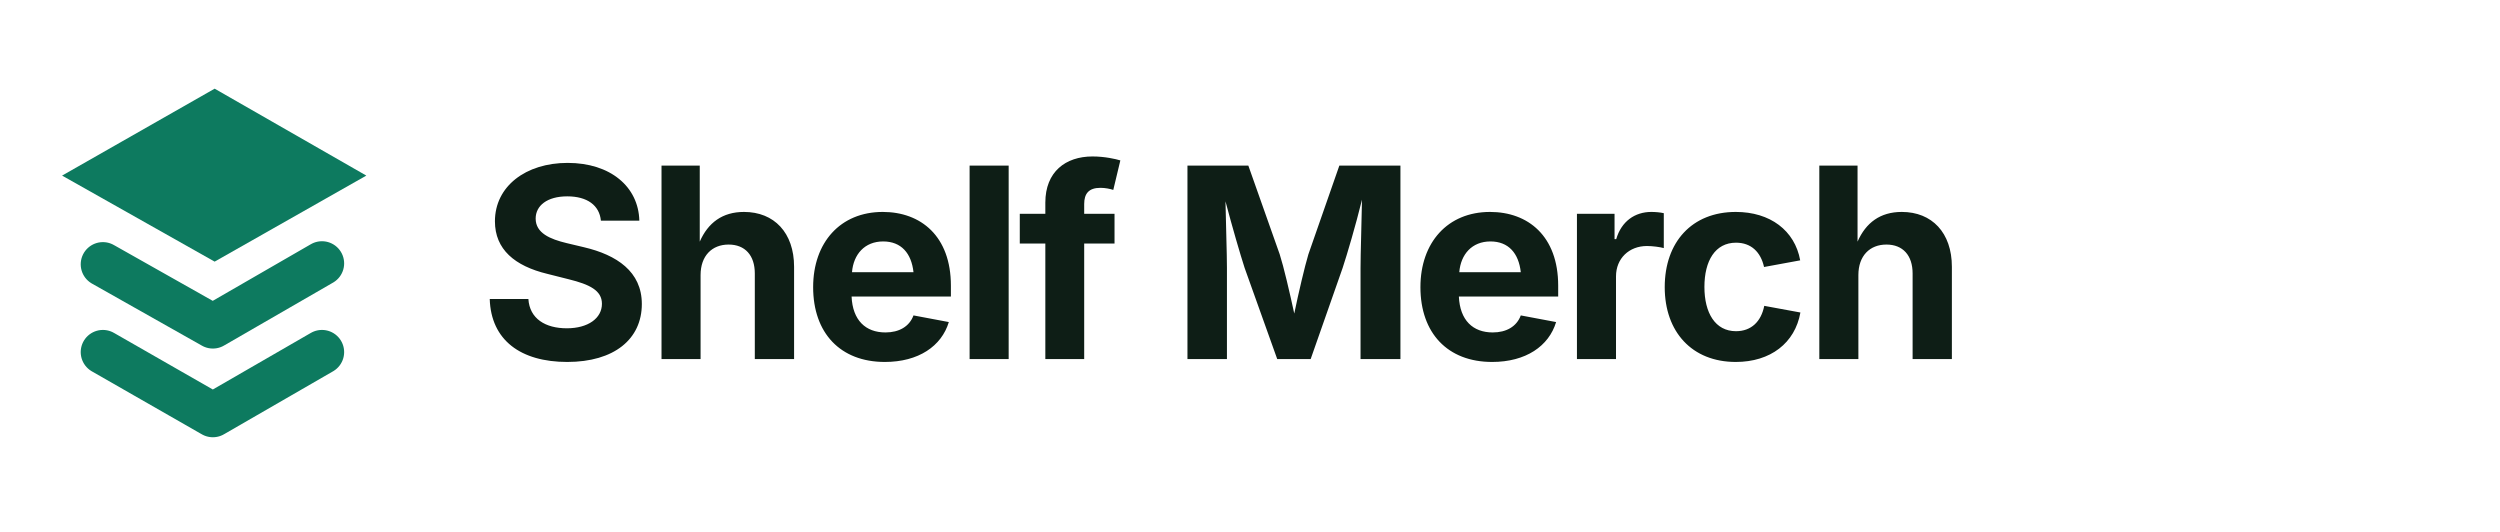
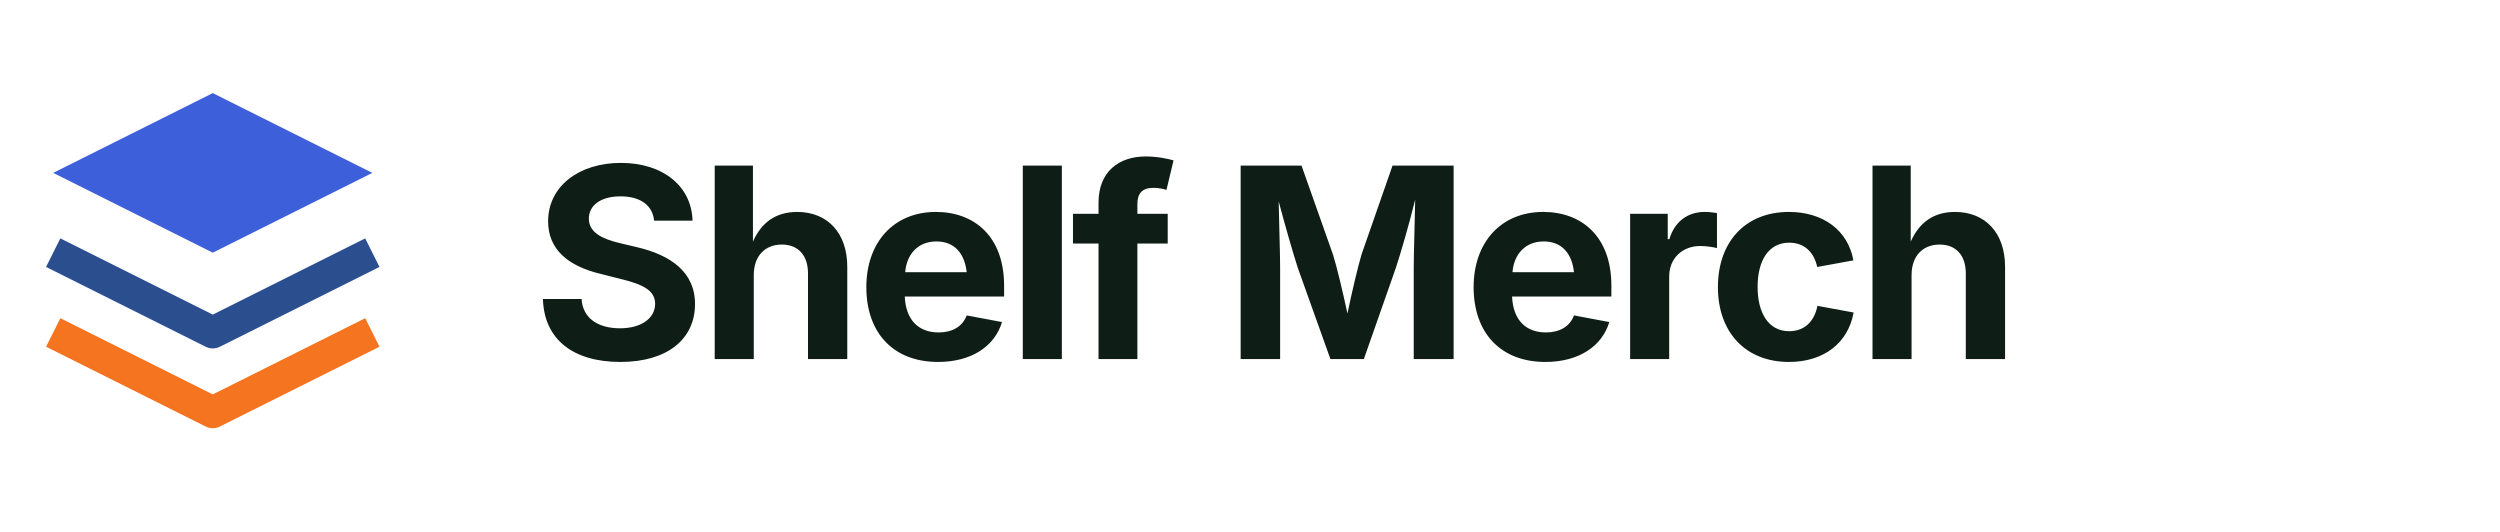
- <svg xmlns="http://www.w3.org/2000/svg" viewBox="0 0 188 40" role="img" aria-label="Shelf Merch">
-   <g transform="translate(0 4) scale(0.667)">
-     <path d="M24.2 4 7 13.8l17.2 9.7 17.1-9.7L24.2 4Z" fill="#0D7A5F" />
-     <path d="M11.6 23.8 24 30.8l12.3-7.1" stroke="#0D7A5F" stroke-width="5" stroke-linecap="round" stroke-linejoin="round" fill="none" />
-     <path d="M11.6 33.7 24 40.8l12.3-7.1" stroke="#0D7A5F" stroke-width="5" stroke-linecap="round" stroke-linejoin="round" fill="none" />
-   </g>
-   <text x="36" y="27" fill="#0E1E16" font-family="Inter, system-ui, -apple-system, BlinkMacSystemFont, 'Segoe UI', sans-serif" font-size="20" font-weight="700" letter-spacing="-0.03em">Shelf Merch</text>
+ <svg xmlns="http://www.w3.org/2000/svg" viewBox="0 0 188 40" fill="none" role="img" aria-label="Shelf Merch">
+   <path d="M16 7 4 13l12 6 12-6-12-6Z" fill="#3D5FD9" />
+   <path d="M4 19l12 6 12-6" stroke="#2B4E8F" stroke-width="2.4" stroke-linejoin="round" />
+   <path d="M4 25l12 6 12-6" stroke="#F4741F" stroke-width="2.4" stroke-linejoin="round" />
+   <text x="40" y="27" fill="#0E1E16" font-family="Inter, system-ui, -apple-system, BlinkMacSystemFont, 'Segoe UI', sans-serif" font-size="20" font-weight="700" letter-spacing="-0.03em">Shelf Merch</text>
</svg>
